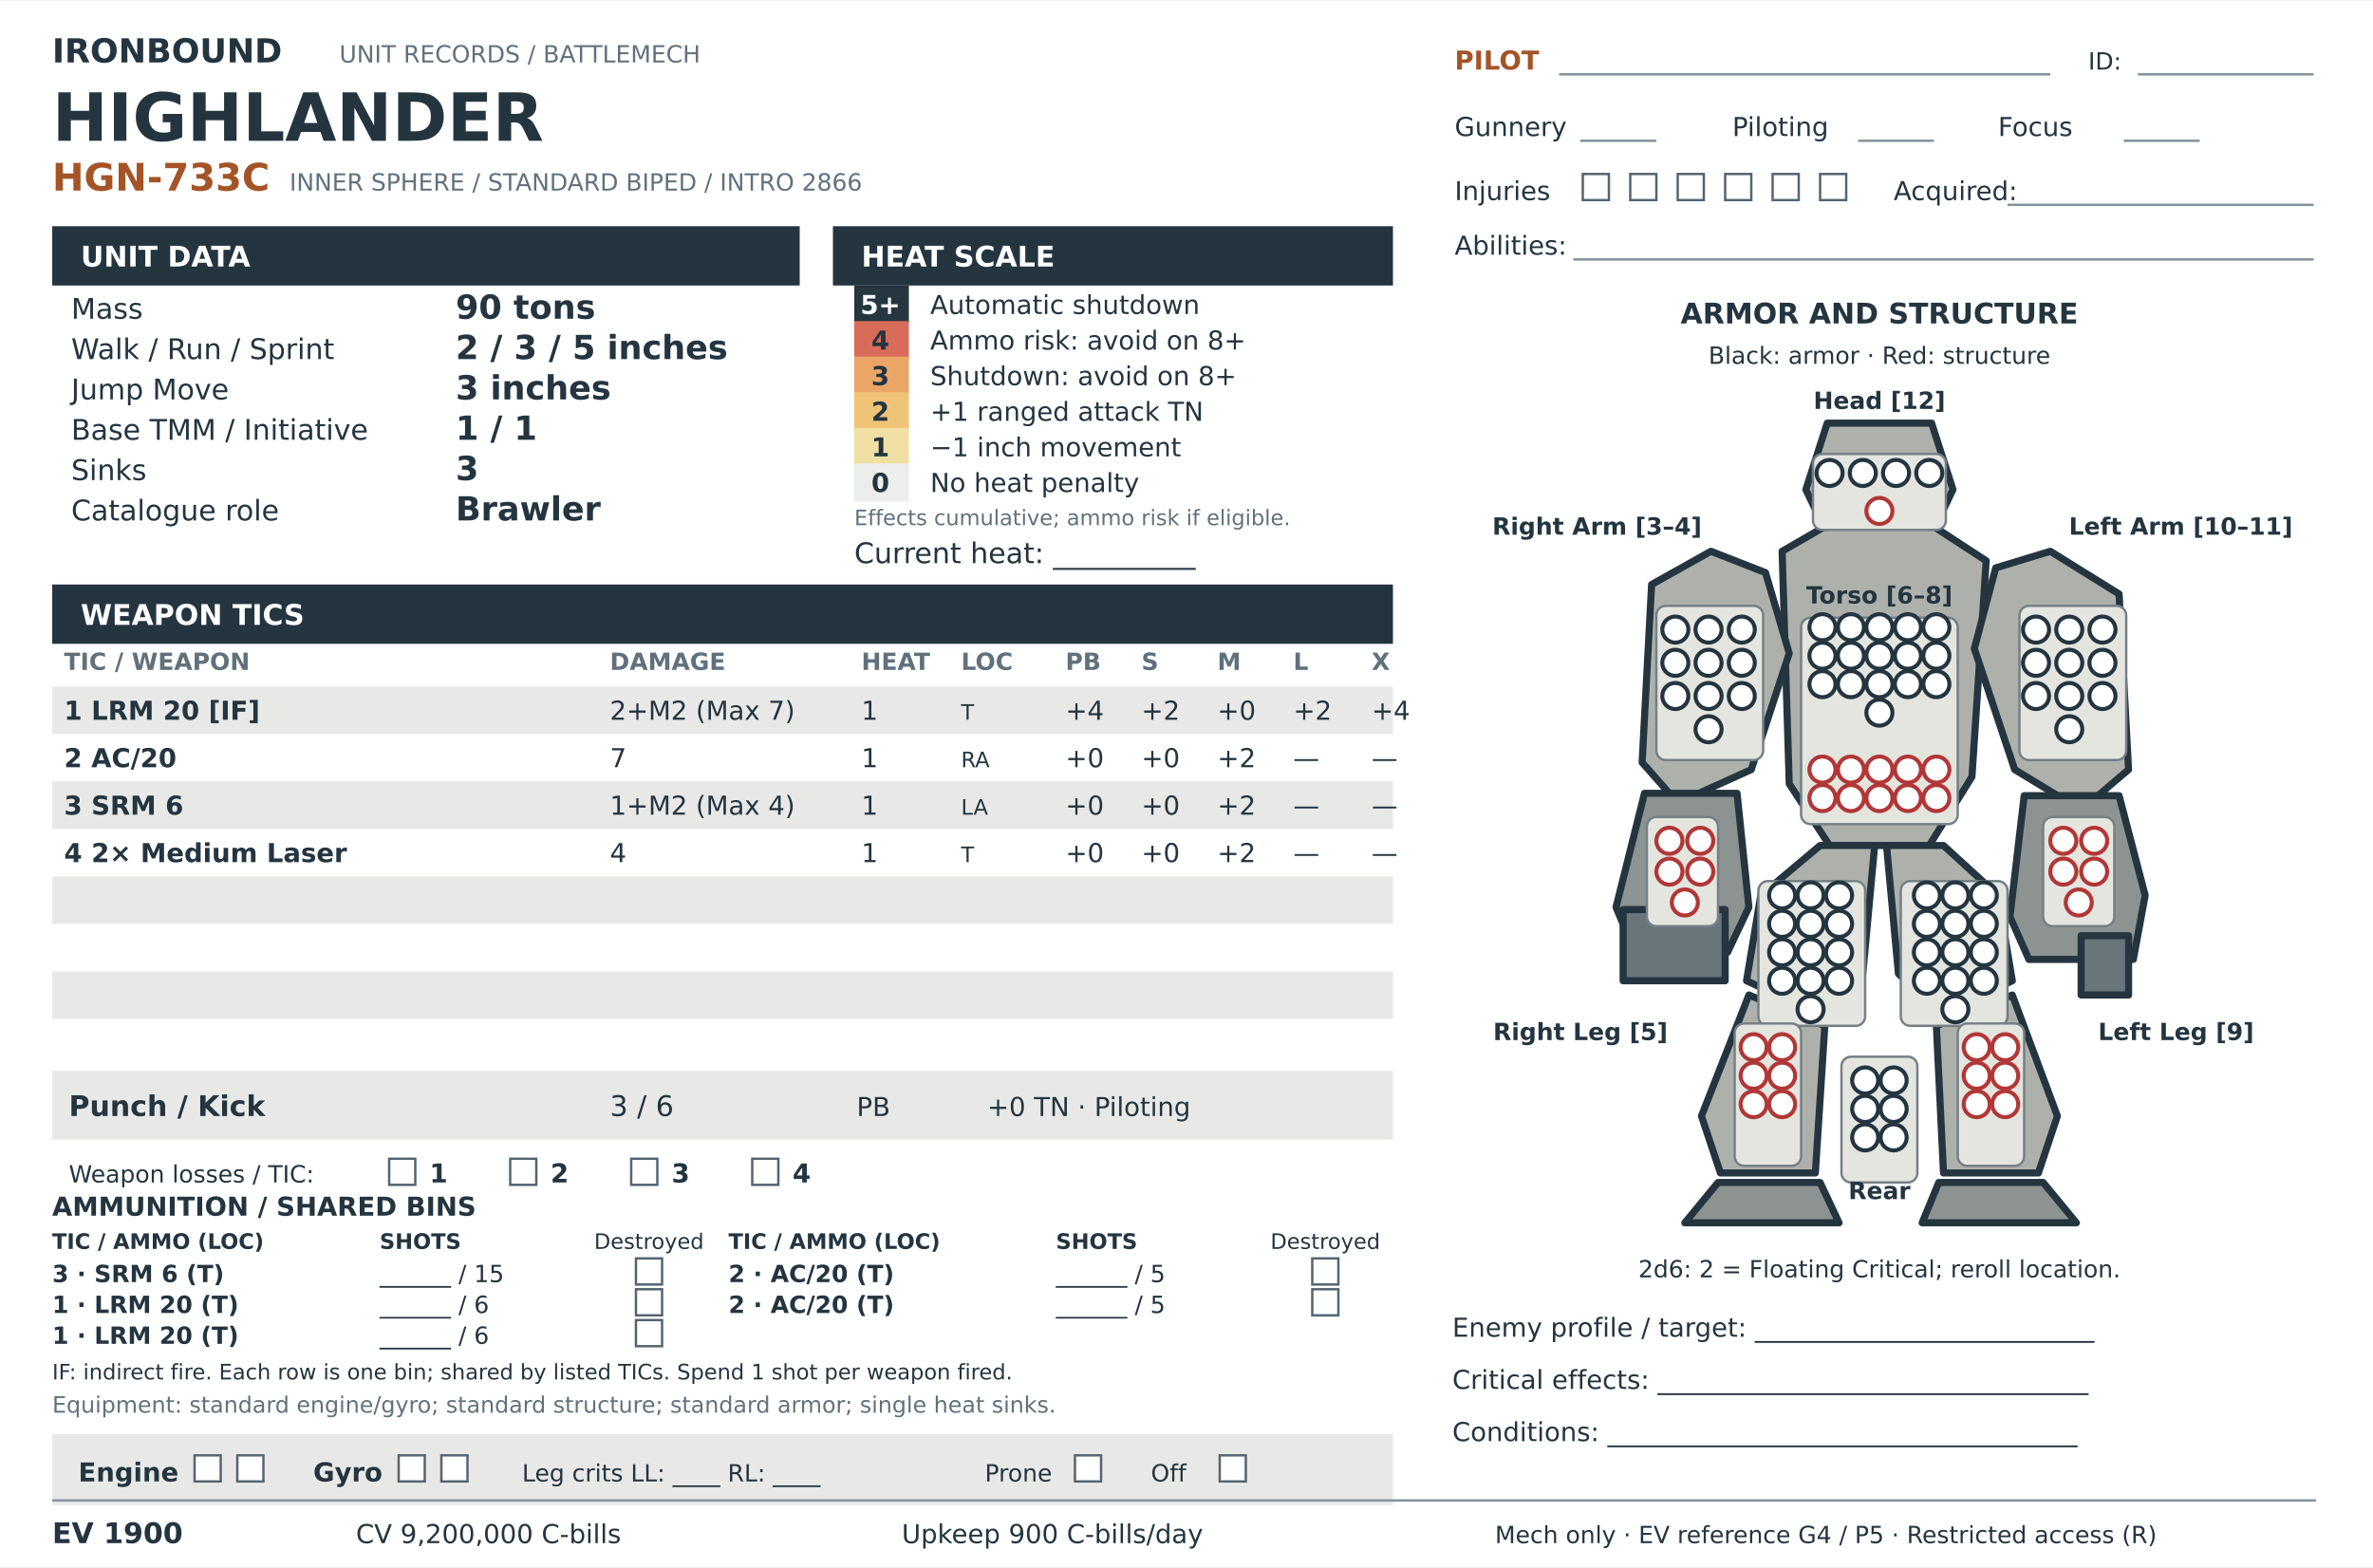
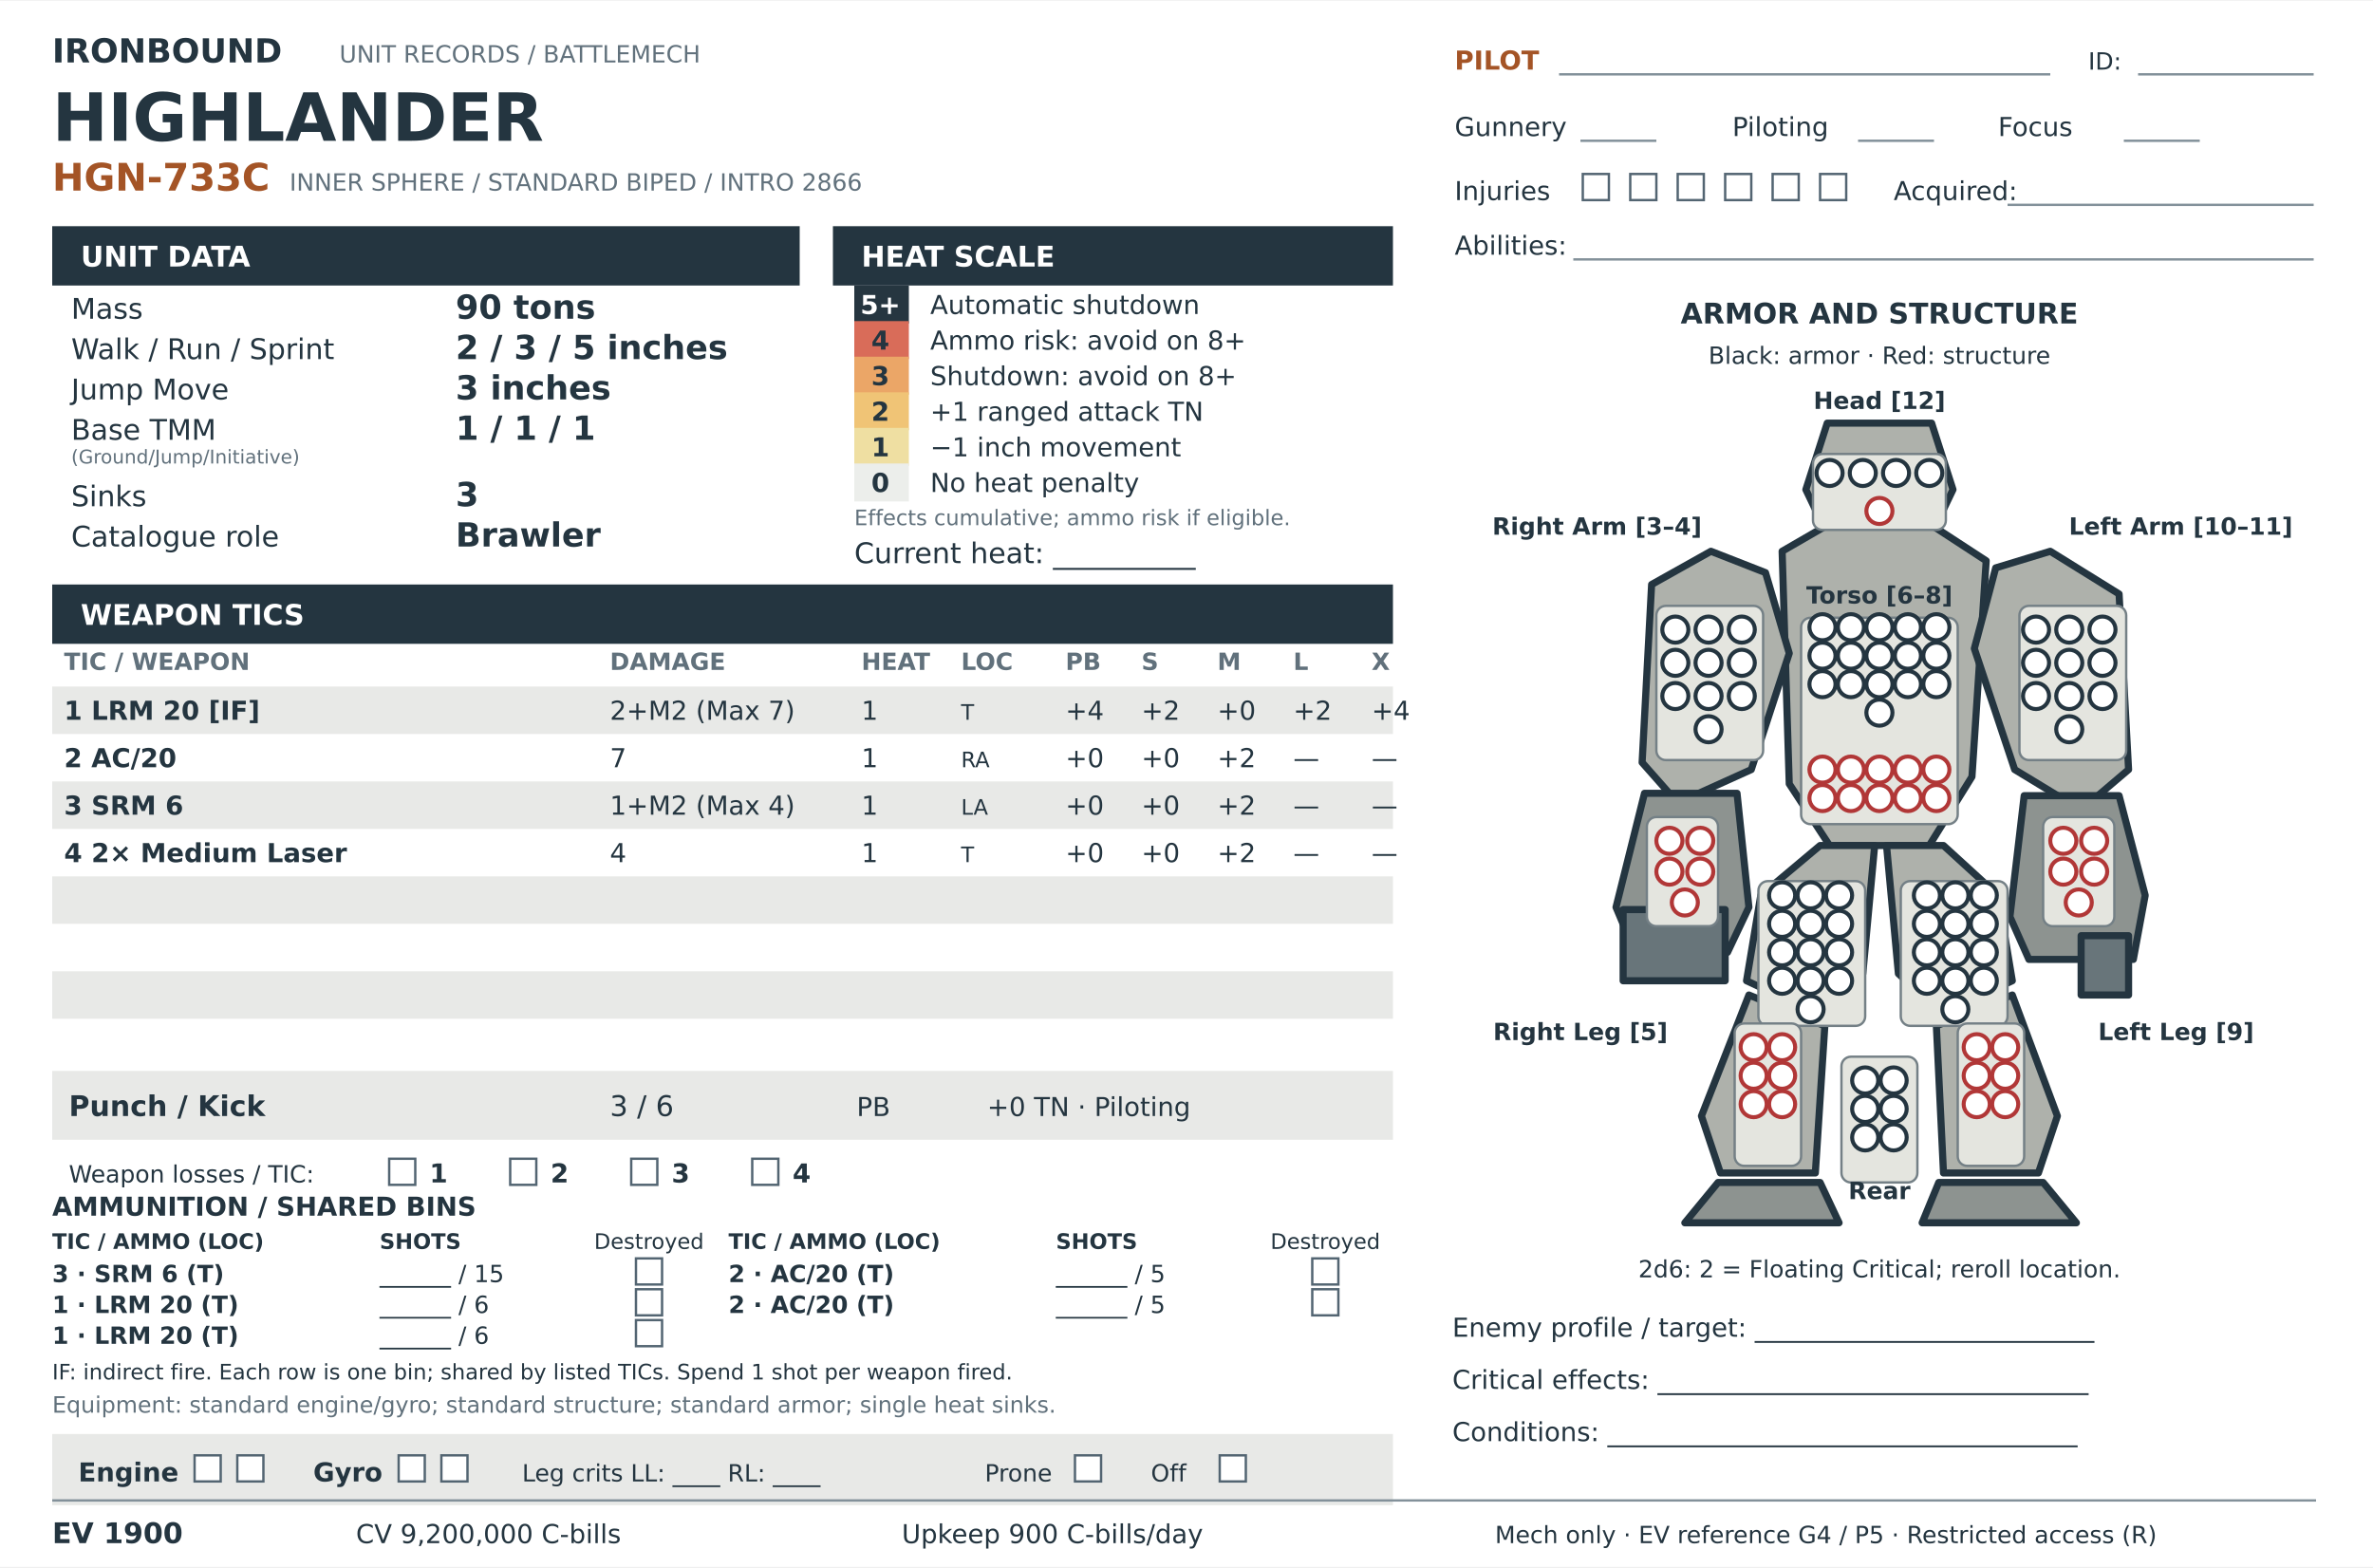
<svg xmlns="http://www.w3.org/2000/svg" width="277mm" height="183mm" viewBox="0 0 1000 660" role="img" aria-labelledby="title desc">
  <g font-family="Arial, Helvetica, sans-serif">
    <rect x="0" y="0" width="1000" height="660" rx="0" fill="#fff" stroke="none" />
    <text x="22" y="26" font-family="DejaVu Sans, Arial, sans-serif" font-size="14" font-weight="bold" fill="#243540" text-anchor="start">IRONBOUND</text>
    <text x="143" y="26" font-family="DejaVu Sans, Arial, sans-serif" font-size="10" fill="#61717c" text-anchor="start">UNIT RECORDS / BATTLEMECH</text>
    <text x="22" y="59" font-family="DejaVu Sans, Arial, sans-serif" font-size="28" font-weight="bold" fill="#243540" text-anchor="start">HIGHLANDER</text>
    <text x="22" y="80" font-family="DejaVu Sans, Arial, sans-serif" font-size="16" font-weight="bold" fill="#a45426" text-anchor="start">HGN-733C</text>
    <text x="122" y="80" font-family="DejaVu Sans, Arial, sans-serif" font-size="10" fill="#61717c" text-anchor="start">INNER SPHERE / STANDARD BIPED / INTRO 2866</text>
    <text x="613" y="29" font-family="DejaVu Sans, Arial, sans-serif" font-size="11" font-weight="bold" fill="#a45426" text-anchor="start">PILOT</text>
    <path d="M657 31H864" fill="none" stroke="#83919a" />
    <text x="880" y="29" font-family="DejaVu Sans, Arial, sans-serif" font-size="10" fill="#243540" text-anchor="start">ID:</text>
    <path d="M901 31H975" fill="none" stroke="#83919a" />
    <text x="613" y="57" font-family="DejaVu Sans, Arial, sans-serif" font-size="11" fill="#243540" text-anchor="start">Gunnery</text>
    <path d="M666 59H698" fill="none" stroke="#83919a" />
    <text x="730" y="57" font-family="DejaVu Sans, Arial, sans-serif" font-size="11" fill="#243540" text-anchor="start">Piloting</text>
    <path d="M783 59H815" fill="none" stroke="#83919a" />
    <text x="842" y="57" font-family="DejaVu Sans, Arial, sans-serif" font-size="11" fill="#243540" text-anchor="start">Focus</text>
    <path d="M895 59H927" fill="none" stroke="#83919a" />
    <text x="613" y="84" font-family="DejaVu Sans, Arial, sans-serif" font-size="11" fill="#243540" text-anchor="start">Injuries</text>
    <rect x="667" y="73" width="11" height="11" rx="0" fill="#fff" stroke="#536572" />
    <rect x="687" y="73" width="11" height="11" rx="0" fill="#fff" stroke="#536572" />
    <rect x="707" y="73" width="11" height="11" rx="0" fill="#fff" stroke="#536572" />
    <rect x="727" y="73" width="11" height="11" rx="0" fill="#fff" stroke="#536572" />
    <rect x="747" y="73" width="11" height="11" rx="0" fill="#fff" stroke="#536572" />
    <rect x="767" y="73" width="11" height="11" rx="0" fill="#fff" stroke="#536572" />
    <text x="798" y="84" font-family="DejaVu Sans, Arial, sans-serif" font-size="11" fill="#243540" text-anchor="start">Acquired:</text>
    <path d="M846 86H975" fill="none" stroke="#83919a" />
    <text x="613" y="107" font-family="DejaVu Sans, Arial, sans-serif" font-size="11" fill="#243540" text-anchor="start">Abilities:</text>
    <path d="M663 109H975" fill="none" stroke="#83919a" />
    <rect x="22" y="95" width="315" height="25" rx="0" fill="#243540" stroke="none" />
    <text x="34" y="112" font-family="DejaVu Sans, Arial, sans-serif" font-size="12" font-weight="bold" fill="#fff" text-anchor="start">UNIT DATA</text>
    <rect x="351" y="95" width="236" height="25" rx="0" fill="#243540" stroke="none" />
    <text x="363" y="112" font-family="DejaVu Sans, Arial, sans-serif" font-size="12" font-weight="bold" fill="#fff" text-anchor="start">HEAT SCALE</text>
    <text x="30" y="134" font-family="DejaVu Sans, Arial, sans-serif" font-size="12" fill="#243540" text-anchor="start">Mass</text>
    <text x="192" y="134" font-family="DejaVu Sans, Arial, sans-serif" font-size="14" font-weight="bold" fill="#243540" text-anchor="start">90 tons</text>
    <text x="30" y="151" font-family="DejaVu Sans, Arial, sans-serif" font-size="12" fill="#243540" text-anchor="start">Walk / Run / Sprint</text>
    <text x="192" y="151" font-family="DejaVu Sans, Arial, sans-serif" font-size="14" font-weight="bold" fill="#243540" text-anchor="start">2 / 3 / 5 inches</text>
    <text x="30" y="168" font-family="DejaVu Sans, Arial, sans-serif" font-size="12" fill="#243540" text-anchor="start">Jump Move</text>
    <text x="192" y="168" font-family="DejaVu Sans, Arial, sans-serif" font-size="14" font-weight="bold" fill="#243540" text-anchor="start">3 inches</text>
-     <text x="30" y="185" font-family="DejaVu Sans, Arial, sans-serif" font-size="12" fill="#243540" text-anchor="start">Base TMM / Initiative</text>
-     <text x="192" y="185" font-family="DejaVu Sans, Arial, sans-serif" font-size="14" font-weight="bold" fill="#243540" text-anchor="start">1 / 1</text>
-     <text x="30" y="202" font-family="DejaVu Sans, Arial, sans-serif" font-size="12" fill="#243540" text-anchor="start">Sinks</text>
-     <text x="192" y="202" font-family="DejaVu Sans, Arial, sans-serif" font-size="14" font-weight="bold" fill="#243540" text-anchor="start">3</text>
-     <text x="30" y="219" font-family="DejaVu Sans, Arial, sans-serif" font-size="12" fill="#243540" text-anchor="start">Catalogue role</text>
-     <text x="192" y="219" font-family="DejaVu Sans, Arial, sans-serif" font-size="14" font-weight="bold" fill="#243540" text-anchor="start">Brawler</text>
+     <text x="30" y="185" font-family="DejaVu Sans, Arial, sans-serif" font-size="12" fill="#243540" text-anchor="start">Base TMM</text>
+     <text x="30" y="195" font-family="DejaVu Sans, Arial, sans-serif" font-size="8" fill="#61717c" text-anchor="start">(Ground/Jump/Initiative)</text>
+     <text x="192" y="185" font-family="DejaVu Sans, Arial, sans-serif" font-size="14" font-weight="bold" fill="#243540" text-anchor="start">1 / 1 / 1</text>
+     <text x="30" y="213" font-family="DejaVu Sans, Arial, sans-serif" font-size="12" fill="#243540" text-anchor="start">Sinks</text>
+     <text x="192" y="213" font-family="DejaVu Sans, Arial, sans-serif" font-size="14" font-weight="bold" fill="#243540" text-anchor="start">3</text>
+     <text x="30" y="230" font-family="DejaVu Sans, Arial, sans-serif" font-size="12" fill="#243540" text-anchor="start">Catalogue role</text>
+     <text x="192" y="230" font-family="DejaVu Sans, Arial, sans-serif" font-size="14" font-weight="bold" fill="#243540" text-anchor="start">Brawler</text>
    <rect x="360" y="120" width="23" height="16" rx="0" fill="#263640" stroke="none" />
    <text x="371" y="132" font-family="DejaVu Sans, Arial, sans-serif" font-size="11" font-weight="bold" fill="#fff" text-anchor="middle">5+</text>
    <text x="392" y="132" font-family="DejaVu Sans, Arial, sans-serif" font-size="11" fill="#243540" text-anchor="start">Automatic shutdown</text>
    <rect x="360" y="135" width="23" height="16" rx="0" fill="#d96c59" stroke="none" />
    <text x="371" y="147" font-family="DejaVu Sans, Arial, sans-serif" font-size="11" font-weight="bold" fill="#243540" text-anchor="middle">4</text>
    <text x="392" y="147" font-family="DejaVu Sans, Arial, sans-serif" font-size="11" fill="#243540" text-anchor="start">Ammo risk: avoid on 8+</text>
    <rect x="360" y="150" width="23" height="16" rx="0" fill="#eba667" stroke="none" />
    <text x="371" y="162" font-family="DejaVu Sans, Arial, sans-serif" font-size="11" font-weight="bold" fill="#243540" text-anchor="middle">3</text>
    <text x="392" y="162" font-family="DejaVu Sans, Arial, sans-serif" font-size="11" fill="#243540" text-anchor="start">Shutdown: avoid on 8+</text>
    <rect x="360" y="165" width="23" height="16" rx="0" fill="#f0c476" stroke="none" />
    <text x="371" y="177" font-family="DejaVu Sans, Arial, sans-serif" font-size="11" font-weight="bold" fill="#243540" text-anchor="middle">2</text>
    <text x="392" y="177" font-family="DejaVu Sans, Arial, sans-serif" font-size="11" fill="#243540" text-anchor="start">+1 ranged attack TN</text>
    <rect x="360" y="180" width="23" height="16" rx="0" fill="#efdfa2" stroke="none" />
    <text x="371" y="192" font-family="DejaVu Sans, Arial, sans-serif" font-size="11" font-weight="bold" fill="#243540" text-anchor="middle">1</text>
    <text x="392" y="192" font-family="DejaVu Sans, Arial, sans-serif" font-size="11" fill="#243540" text-anchor="start">−1 inch movement</text>
    <rect x="360" y="195" width="23" height="16" rx="0" fill="#eceeeb" stroke="none" />
    <text x="371" y="207" font-family="DejaVu Sans, Arial, sans-serif" font-size="11" font-weight="bold" fill="#243540" text-anchor="middle">0</text>
    <text x="392" y="207" font-family="DejaVu Sans, Arial, sans-serif" font-size="11" fill="#243540" text-anchor="start">No heat penalty</text>
    <text x="360" y="221" font-family="DejaVu Sans, Arial, sans-serif" font-size="9" fill="#61717c" text-anchor="start">Effects cumulative; ammo risk if eligible.</text>
    <text x="360" y="237" font-family="DejaVu Sans, Arial, sans-serif" font-size="12" fill="#243540" text-anchor="start">Current heat: __________</text>
    <rect x="22" y="246" width="565" height="25" rx="0" fill="#243540" stroke="none" />
    <text x="34" y="263" font-family="DejaVu Sans, Arial, sans-serif" font-size="12" font-weight="bold" fill="#fff" text-anchor="start">WEAPON TICS</text>
    <text x="27" y="282" font-family="DejaVu Sans, Arial, sans-serif" font-size="10" font-weight="bold" fill="#61717c" text-anchor="start">TIC / WEAPON</text>
    <text x="257" y="282" font-family="DejaVu Sans, Arial, sans-serif" font-size="10" font-weight="bold" fill="#61717c" text-anchor="start">DAMAGE</text>
    <text x="363" y="282" font-family="DejaVu Sans, Arial, sans-serif" font-size="10" font-weight="bold" fill="#61717c" text-anchor="start">HEAT</text>
    <text x="405" y="282" font-family="DejaVu Sans, Arial, sans-serif" font-size="10" font-weight="bold" fill="#61717c" text-anchor="start">LOC</text>
    <text x="449" y="282" font-family="DejaVu Sans, Arial, sans-serif" font-size="10" font-weight="bold" fill="#61717c" text-anchor="start">PB</text>
    <text x="481" y="282" font-family="DejaVu Sans, Arial, sans-serif" font-size="10" font-weight="bold" fill="#61717c" text-anchor="start">S</text>
    <text x="513" y="282" font-family="DejaVu Sans, Arial, sans-serif" font-size="10" font-weight="bold" fill="#61717c" text-anchor="start">M</text>
    <text x="545" y="282" font-family="DejaVu Sans, Arial, sans-serif" font-size="10" font-weight="bold" fill="#61717c" text-anchor="start">L</text>
    <text x="578" y="282" font-family="DejaVu Sans, Arial, sans-serif" font-size="10" font-weight="bold" fill="#61717c" text-anchor="start">X</text>
    <rect x="22" y="289" width="565" height="20" rx="0" fill="#e8e9e7" stroke="none" />
    <text x="27" y="303" font-family="DejaVu Sans, Arial, sans-serif" font-size="11" fill="#243540" text-anchor="start" font-weight="bold">1  LRM 20 [IF]</text>
    <text x="257" y="303" font-family="DejaVu Sans, Arial, sans-serif" font-size="11" fill="#243540" text-anchor="start">2+M2 (Max 7)</text>
    <text x="363" y="303" font-family="DejaVu Sans, Arial, sans-serif" font-size="11" fill="#243540" text-anchor="start">1</text>
    <text x="405" y="303" font-family="DejaVu Sans, Arial, sans-serif" font-size="9" fill="#243540" text-anchor="start">T</text>
    <text x="449" y="303" font-family="DejaVu Sans, Arial, sans-serif" font-size="11" fill="#243540" text-anchor="start">+4</text>
    <text x="481" y="303" font-family="DejaVu Sans, Arial, sans-serif" font-size="11" fill="#243540" text-anchor="start">+2</text>
    <text x="513" y="303" font-family="DejaVu Sans, Arial, sans-serif" font-size="11" fill="#243540" text-anchor="start">+0</text>
    <text x="545" y="303" font-family="DejaVu Sans, Arial, sans-serif" font-size="11" fill="#243540" text-anchor="start">+2</text>
    <text x="578" y="303" font-family="DejaVu Sans, Arial, sans-serif" font-size="11" fill="#243540" text-anchor="start">+4</text>
    <text x="27" y="323" font-family="DejaVu Sans, Arial, sans-serif" font-size="11" fill="#243540" text-anchor="start" font-weight="bold">2  AC/20</text>
    <text x="257" y="323" font-family="DejaVu Sans, Arial, sans-serif" font-size="11" fill="#243540" text-anchor="start">7</text>
    <text x="363" y="323" font-family="DejaVu Sans, Arial, sans-serif" font-size="11" fill="#243540" text-anchor="start">1</text>
    <text x="405" y="323" font-family="DejaVu Sans, Arial, sans-serif" font-size="9" fill="#243540" text-anchor="start">RA</text>
    <text x="449" y="323" font-family="DejaVu Sans, Arial, sans-serif" font-size="11" fill="#243540" text-anchor="start">+0</text>
    <text x="481" y="323" font-family="DejaVu Sans, Arial, sans-serif" font-size="11" fill="#243540" text-anchor="start">+0</text>
    <text x="513" y="323" font-family="DejaVu Sans, Arial, sans-serif" font-size="11" fill="#243540" text-anchor="start">+2</text>
    <text x="545" y="323" font-family="DejaVu Sans, Arial, sans-serif" font-size="11" fill="#243540" text-anchor="start">—</text>
    <text x="578" y="323" font-family="DejaVu Sans, Arial, sans-serif" font-size="11" fill="#243540" text-anchor="start">—</text>
    <rect x="22" y="329" width="565" height="20" rx="0" fill="#e8e9e7" stroke="none" />
    <text x="27" y="343" font-family="DejaVu Sans, Arial, sans-serif" font-size="11" fill="#243540" text-anchor="start" font-weight="bold">3  SRM 6</text>
    <text x="257" y="343" font-family="DejaVu Sans, Arial, sans-serif" font-size="11" fill="#243540" text-anchor="start">1+M2 (Max 4)</text>
    <text x="363" y="343" font-family="DejaVu Sans, Arial, sans-serif" font-size="11" fill="#243540" text-anchor="start">1</text>
    <text x="405" y="343" font-family="DejaVu Sans, Arial, sans-serif" font-size="9" fill="#243540" text-anchor="start">LA</text>
    <text x="449" y="343" font-family="DejaVu Sans, Arial, sans-serif" font-size="11" fill="#243540" text-anchor="start">+0</text>
    <text x="481" y="343" font-family="DejaVu Sans, Arial, sans-serif" font-size="11" fill="#243540" text-anchor="start">+0</text>
    <text x="513" y="343" font-family="DejaVu Sans, Arial, sans-serif" font-size="11" fill="#243540" text-anchor="start">+2</text>
    <text x="545" y="343" font-family="DejaVu Sans, Arial, sans-serif" font-size="11" fill="#243540" text-anchor="start">—</text>
    <text x="578" y="343" font-family="DejaVu Sans, Arial, sans-serif" font-size="11" fill="#243540" text-anchor="start">—</text>
    <text x="27" y="363" font-family="DejaVu Sans, Arial, sans-serif" font-size="11" fill="#243540" text-anchor="start" font-weight="bold">4  2× Medium Laser</text>
    <text x="257" y="363" font-family="DejaVu Sans, Arial, sans-serif" font-size="11" fill="#243540" text-anchor="start">4</text>
    <text x="363" y="363" font-family="DejaVu Sans, Arial, sans-serif" font-size="11" fill="#243540" text-anchor="start">1</text>
    <text x="405" y="363" font-family="DejaVu Sans, Arial, sans-serif" font-size="9" fill="#243540" text-anchor="start">T</text>
    <text x="449" y="363" font-family="DejaVu Sans, Arial, sans-serif" font-size="11" fill="#243540" text-anchor="start">+0</text>
    <text x="481" y="363" font-family="DejaVu Sans, Arial, sans-serif" font-size="11" fill="#243540" text-anchor="start">+0</text>
    <text x="513" y="363" font-family="DejaVu Sans, Arial, sans-serif" font-size="11" fill="#243540" text-anchor="start">+2</text>
    <text x="545" y="363" font-family="DejaVu Sans, Arial, sans-serif" font-size="11" fill="#243540" text-anchor="start">—</text>
    <text x="578" y="363" font-family="DejaVu Sans, Arial, sans-serif" font-size="11" fill="#243540" text-anchor="start">—</text>
    <rect x="22" y="369" width="565" height="20" rx="0" fill="#e8e9e7" stroke="none" />
    <text x="27" y="383" font-family="DejaVu Sans, Arial, sans-serif" font-size="11" fill="#243540" text-anchor="start" font-weight="bold" />
    <text x="257" y="383" font-family="DejaVu Sans, Arial, sans-serif" font-size="11" fill="#243540" text-anchor="start" />
    <text x="363" y="383" font-family="DejaVu Sans, Arial, sans-serif" font-size="11" fill="#243540" text-anchor="start" />
    <text x="405" y="383" font-family="DejaVu Sans, Arial, sans-serif" font-size="9" fill="#243540" text-anchor="start" />
    <text x="449" y="383" font-family="DejaVu Sans, Arial, sans-serif" font-size="11" fill="#243540" text-anchor="start" />
    <text x="481" y="383" font-family="DejaVu Sans, Arial, sans-serif" font-size="11" fill="#243540" text-anchor="start" />
    <text x="513" y="383" font-family="DejaVu Sans, Arial, sans-serif" font-size="11" fill="#243540" text-anchor="start" />
    <text x="545" y="383" font-family="DejaVu Sans, Arial, sans-serif" font-size="11" fill="#243540" text-anchor="start" />
    <text x="578" y="383" font-family="DejaVu Sans, Arial, sans-serif" font-size="11" fill="#243540" text-anchor="start" />
    <text x="27" y="403" font-family="DejaVu Sans, Arial, sans-serif" font-size="11" fill="#243540" text-anchor="start" font-weight="bold" />
    <text x="257" y="403" font-family="DejaVu Sans, Arial, sans-serif" font-size="11" fill="#243540" text-anchor="start" />
    <text x="363" y="403" font-family="DejaVu Sans, Arial, sans-serif" font-size="11" fill="#243540" text-anchor="start" />
    <text x="405" y="403" font-family="DejaVu Sans, Arial, sans-serif" font-size="9" fill="#243540" text-anchor="start" />
    <text x="449" y="403" font-family="DejaVu Sans, Arial, sans-serif" font-size="11" fill="#243540" text-anchor="start" />
    <text x="481" y="403" font-family="DejaVu Sans, Arial, sans-serif" font-size="11" fill="#243540" text-anchor="start" />
    <text x="513" y="403" font-family="DejaVu Sans, Arial, sans-serif" font-size="11" fill="#243540" text-anchor="start" />
    <text x="545" y="403" font-family="DejaVu Sans, Arial, sans-serif" font-size="11" fill="#243540" text-anchor="start" />
    <text x="578" y="403" font-family="DejaVu Sans, Arial, sans-serif" font-size="11" fill="#243540" text-anchor="start" />
    <rect x="22" y="409" width="565" height="20" rx="0" fill="#e8e9e7" stroke="none" />
    <text x="27" y="423" font-family="DejaVu Sans, Arial, sans-serif" font-size="11" fill="#243540" text-anchor="start" font-weight="bold" />
    <text x="257" y="423" font-family="DejaVu Sans, Arial, sans-serif" font-size="11" fill="#243540" text-anchor="start" />
    <text x="363" y="423" font-family="DejaVu Sans, Arial, sans-serif" font-size="11" fill="#243540" text-anchor="start" />
    <text x="405" y="423" font-family="DejaVu Sans, Arial, sans-serif" font-size="9" fill="#243540" text-anchor="start" />
    <text x="449" y="423" font-family="DejaVu Sans, Arial, sans-serif" font-size="11" fill="#243540" text-anchor="start" />
    <text x="481" y="423" font-family="DejaVu Sans, Arial, sans-serif" font-size="11" fill="#243540" text-anchor="start" />
    <text x="513" y="423" font-family="DejaVu Sans, Arial, sans-serif" font-size="11" fill="#243540" text-anchor="start" />
    <text x="545" y="423" font-family="DejaVu Sans, Arial, sans-serif" font-size="11" fill="#243540" text-anchor="start" />
    <text x="578" y="423" font-family="DejaVu Sans, Arial, sans-serif" font-size="11" fill="#243540" text-anchor="start" />
    <text x="27" y="443" font-family="DejaVu Sans, Arial, sans-serif" font-size="11" fill="#243540" text-anchor="start" font-weight="bold" />
    <text x="257" y="443" font-family="DejaVu Sans, Arial, sans-serif" font-size="11" fill="#243540" text-anchor="start" />
    <text x="363" y="443" font-family="DejaVu Sans, Arial, sans-serif" font-size="11" fill="#243540" text-anchor="start" />
    <text x="405" y="443" font-family="DejaVu Sans, Arial, sans-serif" font-size="9" fill="#243540" text-anchor="start" />
    <text x="449" y="443" font-family="DejaVu Sans, Arial, sans-serif" font-size="11" fill="#243540" text-anchor="start" />
    <text x="481" y="443" font-family="DejaVu Sans, Arial, sans-serif" font-size="11" fill="#243540" text-anchor="start" />
    <text x="513" y="443" font-family="DejaVu Sans, Arial, sans-serif" font-size="11" fill="#243540" text-anchor="start" />
    <text x="545" y="443" font-family="DejaVu Sans, Arial, sans-serif" font-size="11" fill="#243540" text-anchor="start" />
    <text x="578" y="443" font-family="DejaVu Sans, Arial, sans-serif" font-size="11" fill="#243540" text-anchor="start" />
    <rect x="22" y="451" width="565" height="29" rx="0" fill="#e8e9e7" stroke="none" />
    <text x="29" y="470" font-family="DejaVu Sans, Arial, sans-serif" font-size="12" font-weight="bold" fill="#243540" text-anchor="start">Punch / Kick</text>
    <text x="257" y="470" font-family="DejaVu Sans, Arial, sans-serif" font-size="12" fill="#243540" text-anchor="start">3 / 6</text>
    <text x="361" y="470" font-family="DejaVu Sans, Arial, sans-serif" font-size="11" fill="#243540" text-anchor="start">PB</text>
    <text x="416" y="470" font-family="DejaVu Sans, Arial, sans-serif" font-size="11" fill="#243540" text-anchor="start">+0 TN · Piloting</text>
    <rect x="22" y="604" width="565" height="30" rx="0" fill="#e8e9e7" stroke="none" />
    <text x="33" y="624" font-family="DejaVu Sans, Arial, sans-serif" font-size="11" font-weight="bold" fill="#243540" text-anchor="start">Engine</text>
    <rect x="82" y="613" width="11" height="11" rx="0" fill="#fff" stroke="#536572" />
    <rect x="100" y="613" width="11" height="11" rx="0" fill="#fff" stroke="#536572" />
    <text x="132" y="624" font-family="DejaVu Sans, Arial, sans-serif" font-size="11" font-weight="bold" fill="#243540" text-anchor="start">Gyro</text>
    <rect x="168" y="613" width="11" height="11" rx="0" fill="#fff" stroke="#536572" />
    <rect x="186" y="613" width="11" height="11" rx="0" fill="#fff" stroke="#536572" />
    <text x="220" y="624" font-family="DejaVu Sans, Arial, sans-serif" font-size="10" fill="#243540" text-anchor="start">Leg crits  LL: ____  RL: ____</text>
    <text x="415" y="624" font-family="DejaVu Sans, Arial, sans-serif" font-size="10" fill="#243540" text-anchor="start">Prone</text>
    <rect x="453" y="613" width="11" height="11" rx="0" fill="#fff" stroke="#536572" />
    <text x="485" y="624" font-family="DejaVu Sans, Arial, sans-serif" font-size="10" fill="#243540" text-anchor="start">Off</text>
    <rect x="514" y="613" width="11" height="11" rx="0" fill="#fff" stroke="#536572" />
    <g transform="translate(612 120)">
      <text x="180" y="16" font-family="DejaVu Sans, Arial, sans-serif" font-size="12" font-weight="bold" fill="#243540" text-anchor="middle">ARMOR AND STRUCTURE</text>
      <text x="180" y="33" font-family="DejaVu Sans, Arial, sans-serif" font-size="10" fill="#243540" text-anchor="middle">Black: armor · Red: structure</text>
      <path d="M158 58H202L211 86L200 109H160L149 86Z" fill="#aeb1ab" stroke="#243540" stroke-width="3" stroke-linejoin="round" />
      <path d="M139 112L158 101H202L225 116L219 207L201 236H159L142 210Z" fill="#aeb1ab" stroke="#243540" stroke-width="3" stroke-linejoin="round" />
      <path d="M132 121L109 112L84 126L80 201L95 218L126 204L142 155Z" fill="#aeb1ab" stroke="#243540" stroke-width="3" stroke-linejoin="round" />
      <path d="M229 119L252 112L281 130L285 204L265 221L237 204L220 153Z" fill="#aeb1ab" stroke="#243540" stroke-width="3" stroke-linejoin="round" />
      <path d="M81 214H120L125 262L116 281H77L69 262Z" fill="#8d9390" stroke="#243540" stroke-width="3" stroke-linejoin="round" />
      <path d="M241 215H281L292 257L287 284H243L235 266Z" fill="#8d9390" stroke="#243540" stroke-width="3" stroke-linejoin="round" />
      <path d="M72 263H115V293H72Z" fill="#68757a" stroke="#243540" stroke-width="3" stroke-linejoin="round" />
      <path d="M265 274H285V299H265Z" fill="#68757a" stroke="#243540" stroke-width="3" stroke-linejoin="round" />
      <path d="M155 236H178L173 290L154 307L124 293L130 257Z" fill="#aeb1ab" stroke="#243540" stroke-width="3" stroke-linejoin="round" />
      <path d="M183 236H207L230 257L236 293L206 307L188 290Z" fill="#aeb1ab" stroke="#243540" stroke-width="3" stroke-linejoin="round" />
      <path d="M125 299L157 312L153 374H113L105 350Z" fill="#aeb1ab" stroke="#243540" stroke-width="3" stroke-linejoin="round" />
      <path d="M204 312L236 299L255 350L247 374H207Z" fill="#aeb1ab" stroke="#243540" stroke-width="3" stroke-linejoin="round" />
      <path d="M112 378H155L163 395H98Z" fill="#8d9390" stroke="#243540" stroke-width="3" stroke-linejoin="round" />
      <path d="M205 378H249L263 395H198Z" fill="#8d9390" stroke="#243540" stroke-width="3" stroke-linejoin="round" />
      <rect x="152" y="71" width="56" height="32" rx="4" fill="#e4e5df" stroke="#748086" />
      <rect x="147" y="140" width="66" height="87" rx="4" fill="#e4e5df" stroke="#748086" />
      <rect x="86" y="135" width="45" height="65" rx="4" fill="#e4e5df" stroke="#748086" />
      <rect x="239" y="135" width="45" height="65" rx="4" fill="#e4e5df" stroke="#748086" />
      <rect x="82" y="224" width="30" height="46" rx="4" fill="#e4e5df" stroke="#748086" />
      <rect x="249" y="224" width="30" height="46" rx="4" fill="#e4e5df" stroke="#748086" />
      <rect x="129" y="251" width="45" height="61" rx="4" fill="#e4e5df" stroke="#748086" />
      <rect x="189" y="251" width="45" height="61" rx="4" fill="#e4e5df" stroke="#748086" />
      <rect x="119" y="311" width="28" height="60" rx="4" fill="#e4e5df" stroke="#748086" />
      <rect x="213" y="311" width="28" height="60" rx="4" fill="#e4e5df" stroke="#748086" />
      <rect x="164" y="325" width="32" height="53" rx="4" fill="#e4e5df" stroke="#748086" />
      <text x="180" y="52" font-family="DejaVu Sans, Arial, sans-serif" font-size="10" font-weight="bold" fill="#243540" text-anchor="middle">Head [12]</text>
      <text x="180" y="134" font-family="DejaVu Sans, Arial, sans-serif" font-size="10" font-weight="bold" fill="#243540" text-anchor="middle">Torso [6–8]</text>
      <text x="61" y="105" font-family="DejaVu Sans, Arial, sans-serif" font-size="10" font-weight="bold" fill="#243540" text-anchor="middle">Right Arm [3–4]</text>
      <text x="307" y="105" font-family="DejaVu Sans, Arial, sans-serif" font-size="10" font-weight="bold" fill="#243540" text-anchor="middle">Left Arm [10–11]</text>
      <text x="54" y="318" font-family="DejaVu Sans, Arial, sans-serif" font-size="10" font-weight="bold" fill="#243540" text-anchor="middle">Right Leg [5]</text>
      <text x="305" y="318" font-family="DejaVu Sans, Arial, sans-serif" font-size="10" font-weight="bold" fill="#243540" text-anchor="middle">Left Leg [9]</text>
      <text x="180" y="385" font-family="DejaVu Sans, Arial, sans-serif" font-size="10" font-weight="bold" fill="#243540" text-anchor="middle">Rear</text>
      <text x="180" y="418" font-family="DejaVu Sans, Arial, sans-serif" font-size="10" fill="#243540" text-anchor="middle">2d6: 2 = Floating Critical; reroll location.</text>
      <text x="0" y="443" font-family="DejaVu Sans, Arial, sans-serif" font-size="11" fill="#243540" text-anchor="start">Enemy profile / target: __________________________</text>
      <text x="0" y="465" font-family="DejaVu Sans, Arial, sans-serif" font-size="11" fill="#243540" text-anchor="start">Critical effects: _________________________________</text>
      <text x="0" y="487" font-family="DejaVu Sans, Arial, sans-serif" font-size="11" fill="#243540" text-anchor="start">Conditions: ____________________________________</text>
      <circle cx="159.0" cy="79" r="5.5" fill="#fff" stroke="#243540" stroke-width="1.7" />
      <circle cx="173.0" cy="79" r="5.5" fill="#fff" stroke="#243540" stroke-width="1.7" />
      <circle cx="187.0" cy="79" r="5.5" fill="#fff" stroke="#243540" stroke-width="1.7" />
      <circle cx="201.0" cy="79" r="5.5" fill="#fff" stroke="#243540" stroke-width="1.7" />
      <circle cx="180.0" cy="95" r="5.5" fill="#fff" stroke="#b13737" stroke-width="1.7" />
      <circle cx="156.0" cy="144" r="5.5" fill="#fff" stroke="#243540" stroke-width="1.7" />
      <circle cx="168.0" cy="144" r="5.5" fill="#fff" stroke="#243540" stroke-width="1.7" />
      <circle cx="180.0" cy="144" r="5.5" fill="#fff" stroke="#243540" stroke-width="1.7" />
      <circle cx="192.0" cy="144" r="5.5" fill="#fff" stroke="#243540" stroke-width="1.7" />
      <circle cx="204.0" cy="144" r="5.5" fill="#fff" stroke="#243540" stroke-width="1.7" />
      <circle cx="156.0" cy="156" r="5.5" fill="#fff" stroke="#243540" stroke-width="1.7" />
      <circle cx="168.0" cy="156" r="5.5" fill="#fff" stroke="#243540" stroke-width="1.7" />
      <circle cx="180.0" cy="156" r="5.5" fill="#fff" stroke="#243540" stroke-width="1.7" />
      <circle cx="192.0" cy="156" r="5.5" fill="#fff" stroke="#243540" stroke-width="1.7" />
      <circle cx="204.0" cy="156" r="5.5" fill="#fff" stroke="#243540" stroke-width="1.7" />
      <circle cx="156.0" cy="168" r="5.5" fill="#fff" stroke="#243540" stroke-width="1.7" />
      <circle cx="168.0" cy="168" r="5.5" fill="#fff" stroke="#243540" stroke-width="1.7" />
      <circle cx="180.0" cy="168" r="5.5" fill="#fff" stroke="#243540" stroke-width="1.7" />
      <circle cx="192.0" cy="168" r="5.5" fill="#fff" stroke="#243540" stroke-width="1.7" />
      <circle cx="204.0" cy="168" r="5.5" fill="#fff" stroke="#243540" stroke-width="1.7" />
      <circle cx="180.0" cy="180" r="5.5" fill="#fff" stroke="#243540" stroke-width="1.7" />
      <circle cx="156.0" cy="204" r="5.5" fill="#fff" stroke="#b13737" stroke-width="1.7" />
      <circle cx="168.0" cy="204" r="5.5" fill="#fff" stroke="#b13737" stroke-width="1.7" />
      <circle cx="180.0" cy="204" r="5.5" fill="#fff" stroke="#b13737" stroke-width="1.7" />
      <circle cx="192.0" cy="204" r="5.5" fill="#fff" stroke="#b13737" stroke-width="1.7" />
      <circle cx="204.0" cy="204" r="5.5" fill="#fff" stroke="#b13737" stroke-width="1.7" />
      <circle cx="156.0" cy="216" r="5.5" fill="#fff" stroke="#b13737" stroke-width="1.7" />
      <circle cx="168.0" cy="216" r="5.5" fill="#fff" stroke="#b13737" stroke-width="1.7" />
      <circle cx="180.0" cy="216" r="5.5" fill="#fff" stroke="#b13737" stroke-width="1.7" />
      <circle cx="192.0" cy="216" r="5.5" fill="#fff" stroke="#b13737" stroke-width="1.7" />
      <circle cx="204.0" cy="216" r="5.5" fill="#fff" stroke="#b13737" stroke-width="1.7" />
      <circle cx="94.0" cy="145" r="5.5" fill="#fff" stroke="#243540" stroke-width="1.7" />
      <circle cx="108.0" cy="145" r="5.5" fill="#fff" stroke="#243540" stroke-width="1.7" />
      <circle cx="122.0" cy="145" r="5.5" fill="#fff" stroke="#243540" stroke-width="1.7" />
      <circle cx="94.0" cy="159" r="5.5" fill="#fff" stroke="#243540" stroke-width="1.7" />
      <circle cx="108.0" cy="159" r="5.5" fill="#fff" stroke="#243540" stroke-width="1.7" />
      <circle cx="122.0" cy="159" r="5.5" fill="#fff" stroke="#243540" stroke-width="1.7" />
      <circle cx="94.0" cy="173" r="5.5" fill="#fff" stroke="#243540" stroke-width="1.7" />
      <circle cx="108.0" cy="173" r="5.5" fill="#fff" stroke="#243540" stroke-width="1.7" />
      <circle cx="122.0" cy="173" r="5.5" fill="#fff" stroke="#243540" stroke-width="1.7" />
      <circle cx="108.0" cy="187" r="5.5" fill="#fff" stroke="#243540" stroke-width="1.7" />
      <circle cx="91.5" cy="234" r="5.5" fill="#fff" stroke="#b13737" stroke-width="1.7" />
      <circle cx="104.5" cy="234" r="5.5" fill="#fff" stroke="#b13737" stroke-width="1.7" />
      <circle cx="91.5" cy="247" r="5.5" fill="#fff" stroke="#b13737" stroke-width="1.7" />
      <circle cx="104.5" cy="247" r="5.5" fill="#fff" stroke="#b13737" stroke-width="1.7" />
      <circle cx="98.0" cy="260" r="5.5" fill="#fff" stroke="#b13737" stroke-width="1.7" />
      <circle cx="246.0" cy="145" r="5.5" fill="#fff" stroke="#243540" stroke-width="1.7" />
      <circle cx="260.0" cy="145" r="5.5" fill="#fff" stroke="#243540" stroke-width="1.7" />
      <circle cx="274.0" cy="145" r="5.5" fill="#fff" stroke="#243540" stroke-width="1.7" />
      <circle cx="246.0" cy="159" r="5.5" fill="#fff" stroke="#243540" stroke-width="1.7" />
      <circle cx="260.0" cy="159" r="5.5" fill="#fff" stroke="#243540" stroke-width="1.7" />
      <circle cx="274.0" cy="159" r="5.5" fill="#fff" stroke="#243540" stroke-width="1.7" />
      <circle cx="246.0" cy="173" r="5.5" fill="#fff" stroke="#243540" stroke-width="1.7" />
      <circle cx="260.0" cy="173" r="5.5" fill="#fff" stroke="#243540" stroke-width="1.7" />
      <circle cx="274.0" cy="173" r="5.5" fill="#fff" stroke="#243540" stroke-width="1.7" />
      <circle cx="260.0" cy="187" r="5.5" fill="#fff" stroke="#243540" stroke-width="1.7" />
      <circle cx="257.5" cy="234" r="5.5" fill="#fff" stroke="#b13737" stroke-width="1.7" />
      <circle cx="270.5" cy="234" r="5.5" fill="#fff" stroke="#b13737" stroke-width="1.7" />
      <circle cx="257.5" cy="247" r="5.5" fill="#fff" stroke="#b13737" stroke-width="1.7" />
      <circle cx="270.5" cy="247" r="5.5" fill="#fff" stroke="#b13737" stroke-width="1.7" />
      <circle cx="264.0" cy="260" r="5.5" fill="#fff" stroke="#b13737" stroke-width="1.7" />
      <circle cx="139.0" cy="257" r="5.5" fill="#fff" stroke="#243540" stroke-width="1.7" />
      <circle cx="151.0" cy="257" r="5.5" fill="#fff" stroke="#243540" stroke-width="1.7" />
      <circle cx="163.0" cy="257" r="5.5" fill="#fff" stroke="#243540" stroke-width="1.7" />
      <circle cx="139.0" cy="269" r="5.5" fill="#fff" stroke="#243540" stroke-width="1.7" />
      <circle cx="151.0" cy="269" r="5.5" fill="#fff" stroke="#243540" stroke-width="1.7" />
      <circle cx="163.0" cy="269" r="5.5" fill="#fff" stroke="#243540" stroke-width="1.7" />
      <circle cx="139.0" cy="281" r="5.5" fill="#fff" stroke="#243540" stroke-width="1.7" />
      <circle cx="151.0" cy="281" r="5.5" fill="#fff" stroke="#243540" stroke-width="1.7" />
      <circle cx="163.0" cy="281" r="5.5" fill="#fff" stroke="#243540" stroke-width="1.7" />
      <circle cx="139.0" cy="293" r="5.5" fill="#fff" stroke="#243540" stroke-width="1.7" />
      <circle cx="151.0" cy="293" r="5.5" fill="#fff" stroke="#243540" stroke-width="1.7" />
      <circle cx="163.0" cy="293" r="5.5" fill="#fff" stroke="#243540" stroke-width="1.7" />
      <circle cx="151.0" cy="305" r="5.5" fill="#fff" stroke="#243540" stroke-width="1.7" />
      <circle cx="127.0" cy="321" r="5.5" fill="#fff" stroke="#b13737" stroke-width="1.7" />
      <circle cx="139.0" cy="321" r="5.5" fill="#fff" stroke="#b13737" stroke-width="1.7" />
      <circle cx="127.0" cy="333" r="5.5" fill="#fff" stroke="#b13737" stroke-width="1.7" />
      <circle cx="139.0" cy="333" r="5.5" fill="#fff" stroke="#b13737" stroke-width="1.7" />
      <circle cx="127.0" cy="345" r="5.5" fill="#fff" stroke="#b13737" stroke-width="1.7" />
      <circle cx="139.0" cy="345" r="5.5" fill="#fff" stroke="#b13737" stroke-width="1.7" />
      <circle cx="200.0" cy="257" r="5.5" fill="#fff" stroke="#243540" stroke-width="1.7" />
      <circle cx="212.0" cy="257" r="5.5" fill="#fff" stroke="#243540" stroke-width="1.7" />
      <circle cx="224.0" cy="257" r="5.5" fill="#fff" stroke="#243540" stroke-width="1.7" />
      <circle cx="200.0" cy="269" r="5.5" fill="#fff" stroke="#243540" stroke-width="1.7" />
      <circle cx="212.0" cy="269" r="5.5" fill="#fff" stroke="#243540" stroke-width="1.7" />
      <circle cx="224.0" cy="269" r="5.5" fill="#fff" stroke="#243540" stroke-width="1.7" />
      <circle cx="200.0" cy="281" r="5.5" fill="#fff" stroke="#243540" stroke-width="1.7" />
      <circle cx="212.0" cy="281" r="5.5" fill="#fff" stroke="#243540" stroke-width="1.7" />
      <circle cx="224.0" cy="281" r="5.5" fill="#fff" stroke="#243540" stroke-width="1.7" />
      <circle cx="200.0" cy="293" r="5.5" fill="#fff" stroke="#243540" stroke-width="1.7" />
      <circle cx="212.0" cy="293" r="5.5" fill="#fff" stroke="#243540" stroke-width="1.7" />
      <circle cx="224.0" cy="293" r="5.5" fill="#fff" stroke="#243540" stroke-width="1.7" />
      <circle cx="212.0" cy="305" r="5.5" fill="#fff" stroke="#243540" stroke-width="1.7" />
      <circle cx="221.0" cy="321" r="5.5" fill="#fff" stroke="#b13737" stroke-width="1.7" />
      <circle cx="233.0" cy="321" r="5.5" fill="#fff" stroke="#b13737" stroke-width="1.7" />
      <circle cx="221.0" cy="333" r="5.5" fill="#fff" stroke="#b13737" stroke-width="1.7" />
      <circle cx="233.0" cy="333" r="5.5" fill="#fff" stroke="#b13737" stroke-width="1.7" />
      <circle cx="221.0" cy="345" r="5.5" fill="#fff" stroke="#b13737" stroke-width="1.7" />
      <circle cx="233.0" cy="345" r="5.5" fill="#fff" stroke="#b13737" stroke-width="1.7" />
      <circle cx="174.0" cy="335" r="5.5" fill="#fff" stroke="#243540" stroke-width="1.7" />
      <circle cx="186.0" cy="335" r="5.5" fill="#fff" stroke="#243540" stroke-width="1.7" />
      <circle cx="174.0" cy="347" r="5.5" fill="#fff" stroke="#243540" stroke-width="1.7" />
      <circle cx="186.0" cy="347" r="5.5" fill="#fff" stroke="#243540" stroke-width="1.7" />
      <circle cx="174.0" cy="359" r="5.5" fill="#fff" stroke="#243540" stroke-width="1.7" />
      <circle cx="186.0" cy="359" r="5.5" fill="#fff" stroke="#243540" stroke-width="1.7" />
    </g>
    <path d="M22 632H976" fill="none" stroke="#83919a" />
    <text x="22" y="650" font-family="DejaVu Sans, Arial, sans-serif" font-size="12" font-weight="bold" fill="#243540" text-anchor="start">EV 1900</text>
    <text x="150" y="650" font-family="DejaVu Sans, Arial, sans-serif" font-size="11" fill="#243540" text-anchor="start">CV 9,200,000 C-bills</text>
    <text x="380" y="650" font-family="DejaVu Sans, Arial, sans-serif" font-size="11" fill="#243540" text-anchor="start">Upkeep 900 C-bills/day</text>
    <text x="630" y="650" font-family="DejaVu Sans, Arial, sans-serif" font-size="10" fill="#243540" text-anchor="start">Mech only · EV reference G4 / P5 · Restricted access (R)</text>
    <text x="29" y="498" font-family="DejaVu Sans, Arial, sans-serif" font-size="10" fill="#243540" text-anchor="start">Weapon losses / TIC:</text>
    <rect x="164" y="488" width="11" height="11" fill="#fff" stroke="#536572" />
    <text x="181" y="498" font-family="DejaVu Sans, Arial, sans-serif" font-size="11" fill="#243540" text-anchor="start" font-weight="bold">1</text>
    <rect x="215" y="488" width="11" height="11" fill="#fff" stroke="#536572" />
    <text x="232" y="498" font-family="DejaVu Sans, Arial, sans-serif" font-size="11" fill="#243540" text-anchor="start" font-weight="bold">2</text>
    <rect x="266" y="488" width="11" height="11" fill="#fff" stroke="#536572" />
    <text x="283" y="498" font-family="DejaVu Sans, Arial, sans-serif" font-size="11" fill="#243540" text-anchor="start" font-weight="bold">3</text>
    <rect x="317" y="488" width="11" height="11" fill="#fff" stroke="#536572" />
    <text x="334" y="498" font-family="DejaVu Sans, Arial, sans-serif" font-size="11" fill="#243540" text-anchor="start" font-weight="bold">4</text>
    <text x="22" y="512" font-family="DejaVu Sans, Arial, sans-serif" font-size="11" fill="#243540" text-anchor="start" font-weight="bold">AMMUNITION / SHARED BINS</text>
    <text x="22" y="526" font-family="DejaVu Sans, Arial, sans-serif" font-size="9" fill="#243540" text-anchor="start" font-weight="bold">TIC / AMMO (LOC)</text>
    <text x="160" y="526" font-family="DejaVu Sans, Arial, sans-serif" font-size="9" fill="#243540" text-anchor="start" font-weight="bold">SHOTS</text>
    <text x="273.5" y="526" font-family="DejaVu Sans, Arial, sans-serif" font-size="9" fill="#243540" text-anchor="middle">Destroyed</text>
    <text x="307" y="526" font-family="DejaVu Sans, Arial, sans-serif" font-size="9" fill="#243540" text-anchor="start" font-weight="bold">TIC / AMMO (LOC)</text>
    <text x="445" y="526" font-family="DejaVu Sans, Arial, sans-serif" font-size="9" fill="#243540" text-anchor="start" font-weight="bold">SHOTS</text>
    <text x="558.5" y="526" font-family="DejaVu Sans, Arial, sans-serif" font-size="9" fill="#243540" text-anchor="middle">Destroyed</text>
    <text x="22" y="540" font-family="DejaVu Sans, Arial, sans-serif" font-size="10" fill="#243540" text-anchor="start" font-weight="bold">3 · SRM 6 (T)</text>
    <text x="160" y="540" font-family="DejaVu Sans, Arial, sans-serif" font-size="10" fill="#243540" text-anchor="start">______ / 15</text>
    <rect x="268" y="530" width="11" height="11" fill="#fff" stroke="#536572" />
    <text x="22" y="553" font-family="DejaVu Sans, Arial, sans-serif" font-size="10" fill="#243540" text-anchor="start" font-weight="bold">1 · LRM 20 (T)</text>
    <text x="160" y="553" font-family="DejaVu Sans, Arial, sans-serif" font-size="10" fill="#243540" text-anchor="start">______ / 6</text>
    <rect x="268" y="543" width="11" height="11" fill="#fff" stroke="#536572" />
    <text x="22" y="566" font-family="DejaVu Sans, Arial, sans-serif" font-size="10" fill="#243540" text-anchor="start" font-weight="bold">1 · LRM 20 (T)</text>
    <text x="160" y="566" font-family="DejaVu Sans, Arial, sans-serif" font-size="10" fill="#243540" text-anchor="start">______ / 6</text>
    <rect x="268" y="556" width="11" height="11" fill="#fff" stroke="#536572" />
    <text x="307" y="540" font-family="DejaVu Sans, Arial, sans-serif" font-size="10" fill="#243540" text-anchor="start" font-weight="bold">2 · AC/20 (T)</text>
    <text x="445" y="540" font-family="DejaVu Sans, Arial, sans-serif" font-size="10" fill="#243540" text-anchor="start">______ / 5</text>
    <rect x="553" y="530" width="11" height="11" fill="#fff" stroke="#536572" />
    <text x="307" y="553" font-family="DejaVu Sans, Arial, sans-serif" font-size="10" fill="#243540" text-anchor="start" font-weight="bold">2 · AC/20 (T)</text>
    <text x="445" y="553" font-family="DejaVu Sans, Arial, sans-serif" font-size="10" fill="#243540" text-anchor="start">______ / 5</text>
    <rect x="553" y="543" width="11" height="11" fill="#fff" stroke="#536572" />
    <text x="22" y="581" font-family="DejaVu Sans, Arial, sans-serif" font-size="9" fill="#243540" text-anchor="start">IF: indirect fire. Each row is one bin; shared by listed TICs. Spend 1 shot per weapon fired.</text>
    <text x="22" y="595" font-family="DejaVu Sans, Arial, sans-serif" font-size="9.5" fill="#61717c" text-anchor="start">Equipment: standard engine/gyro; standard structure; standard armor; single heat sinks.</text>
  </g>
</svg>
